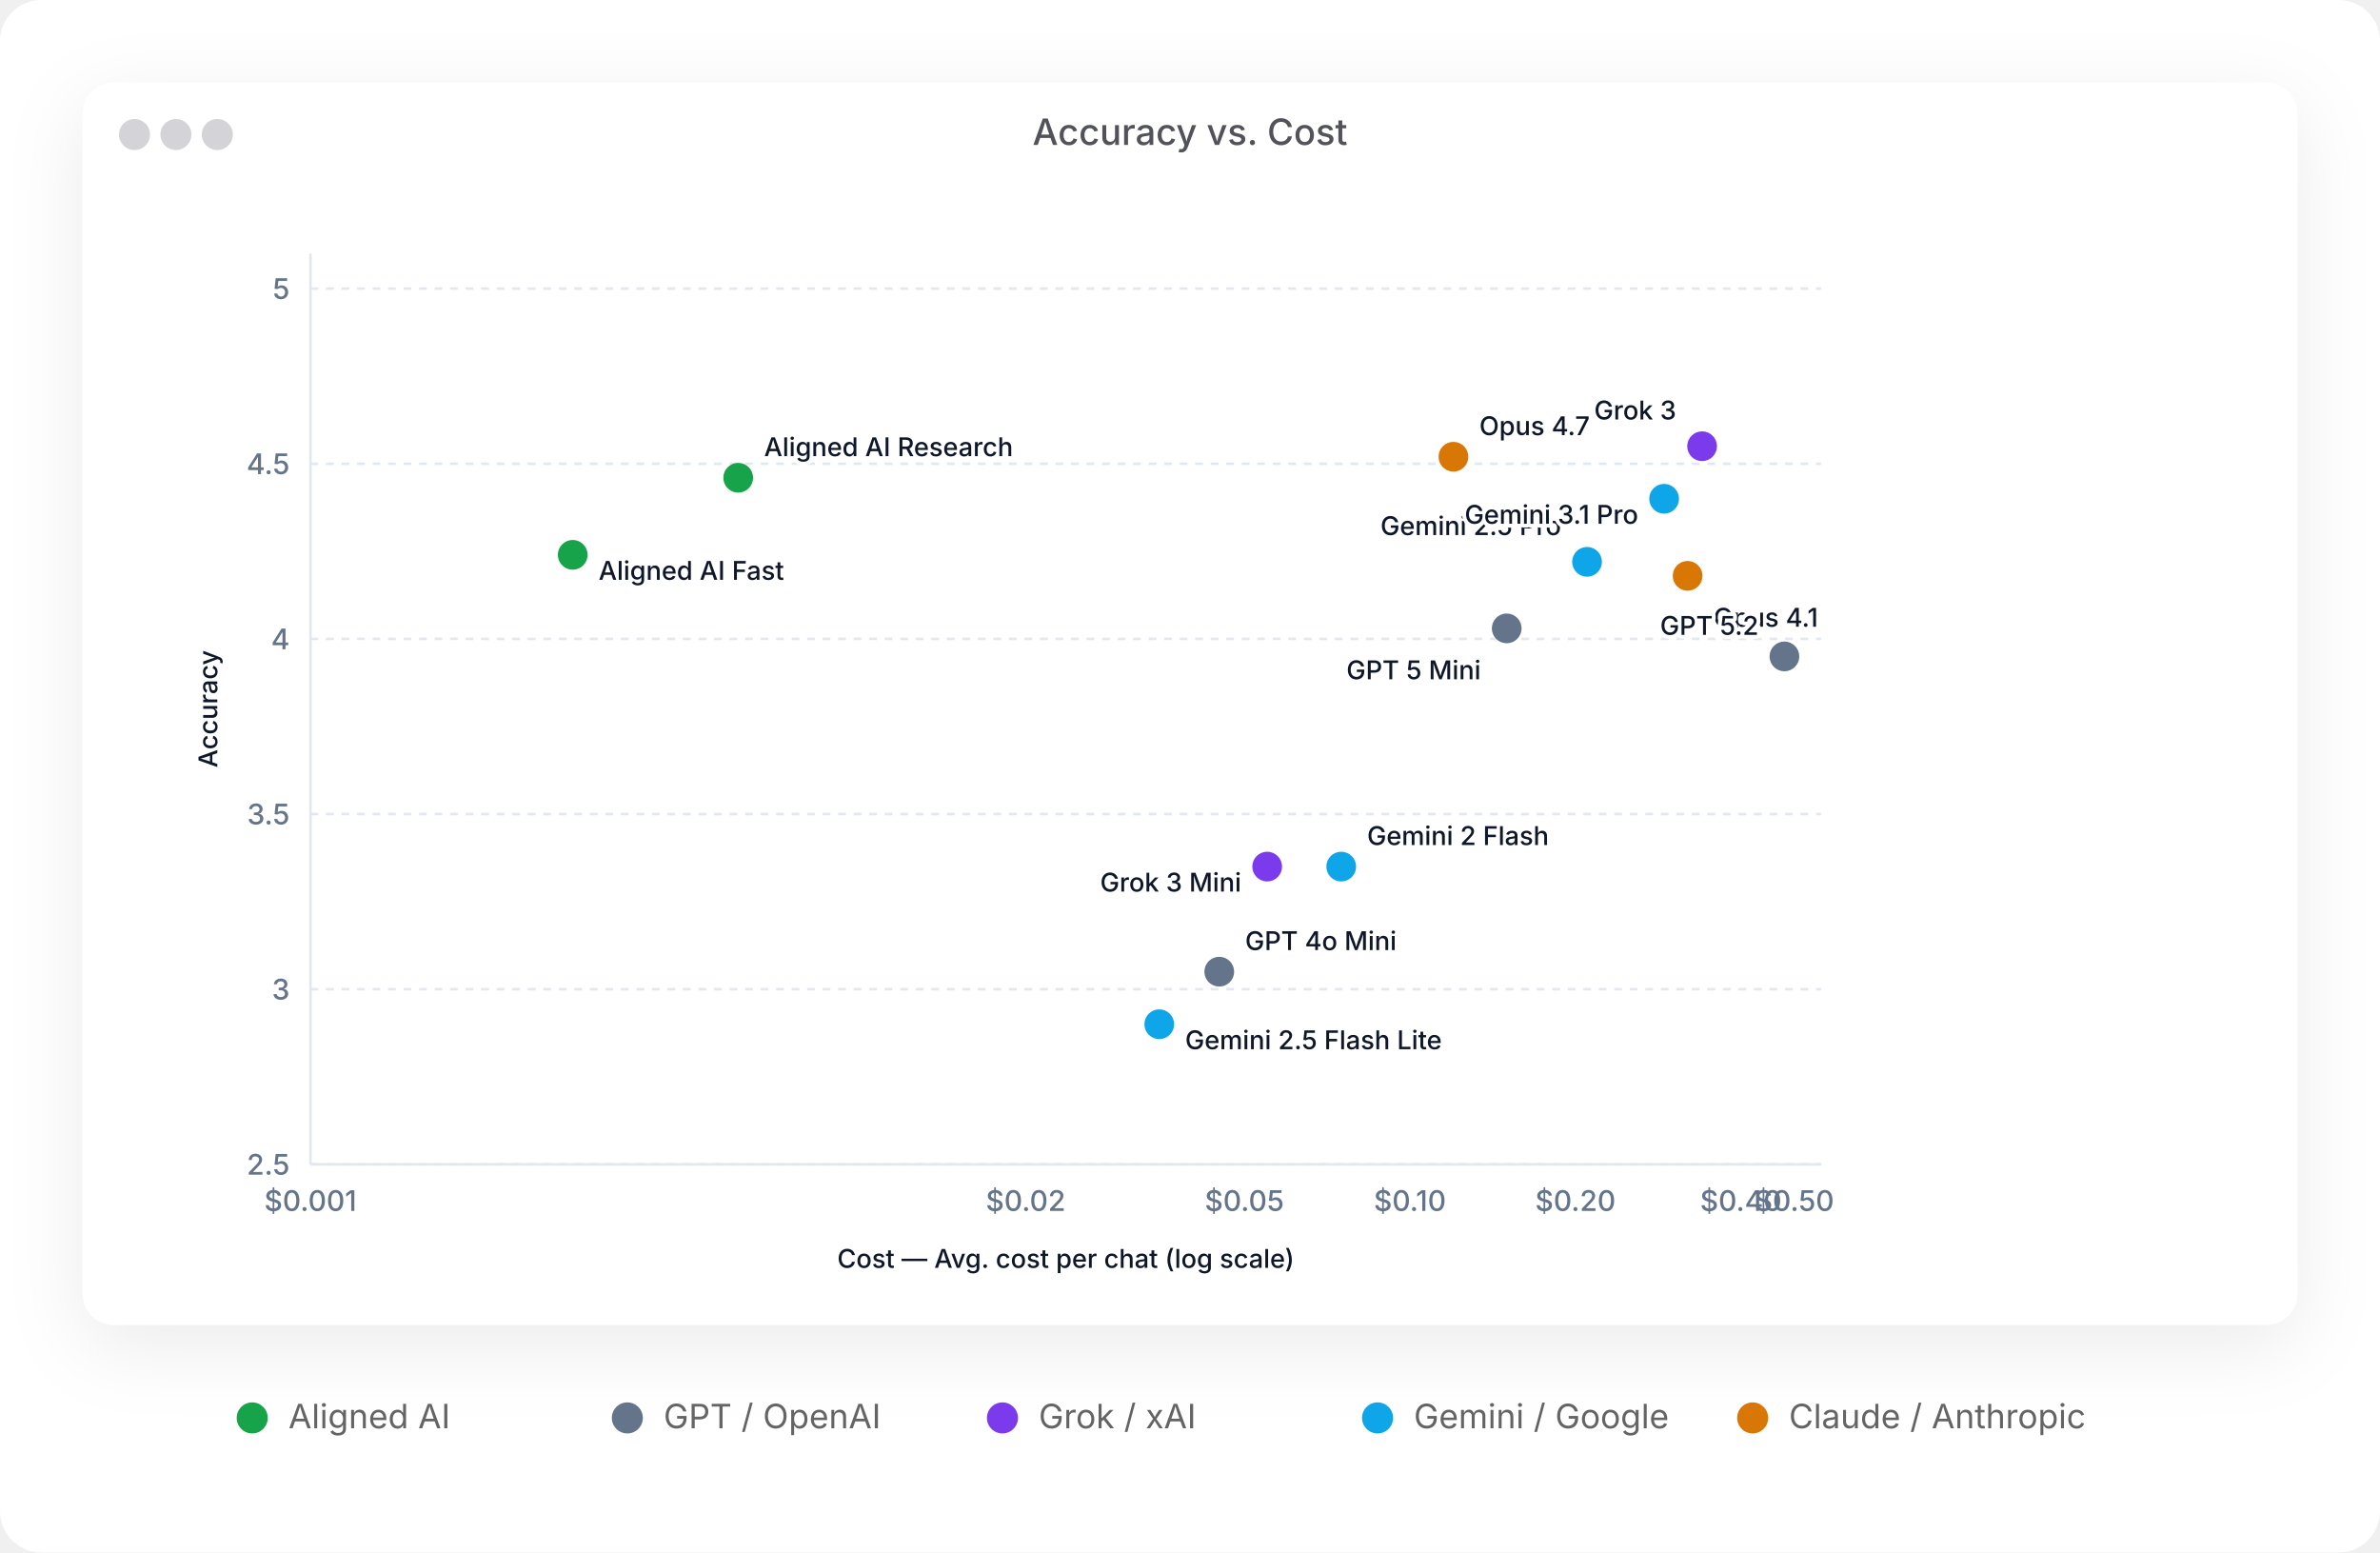
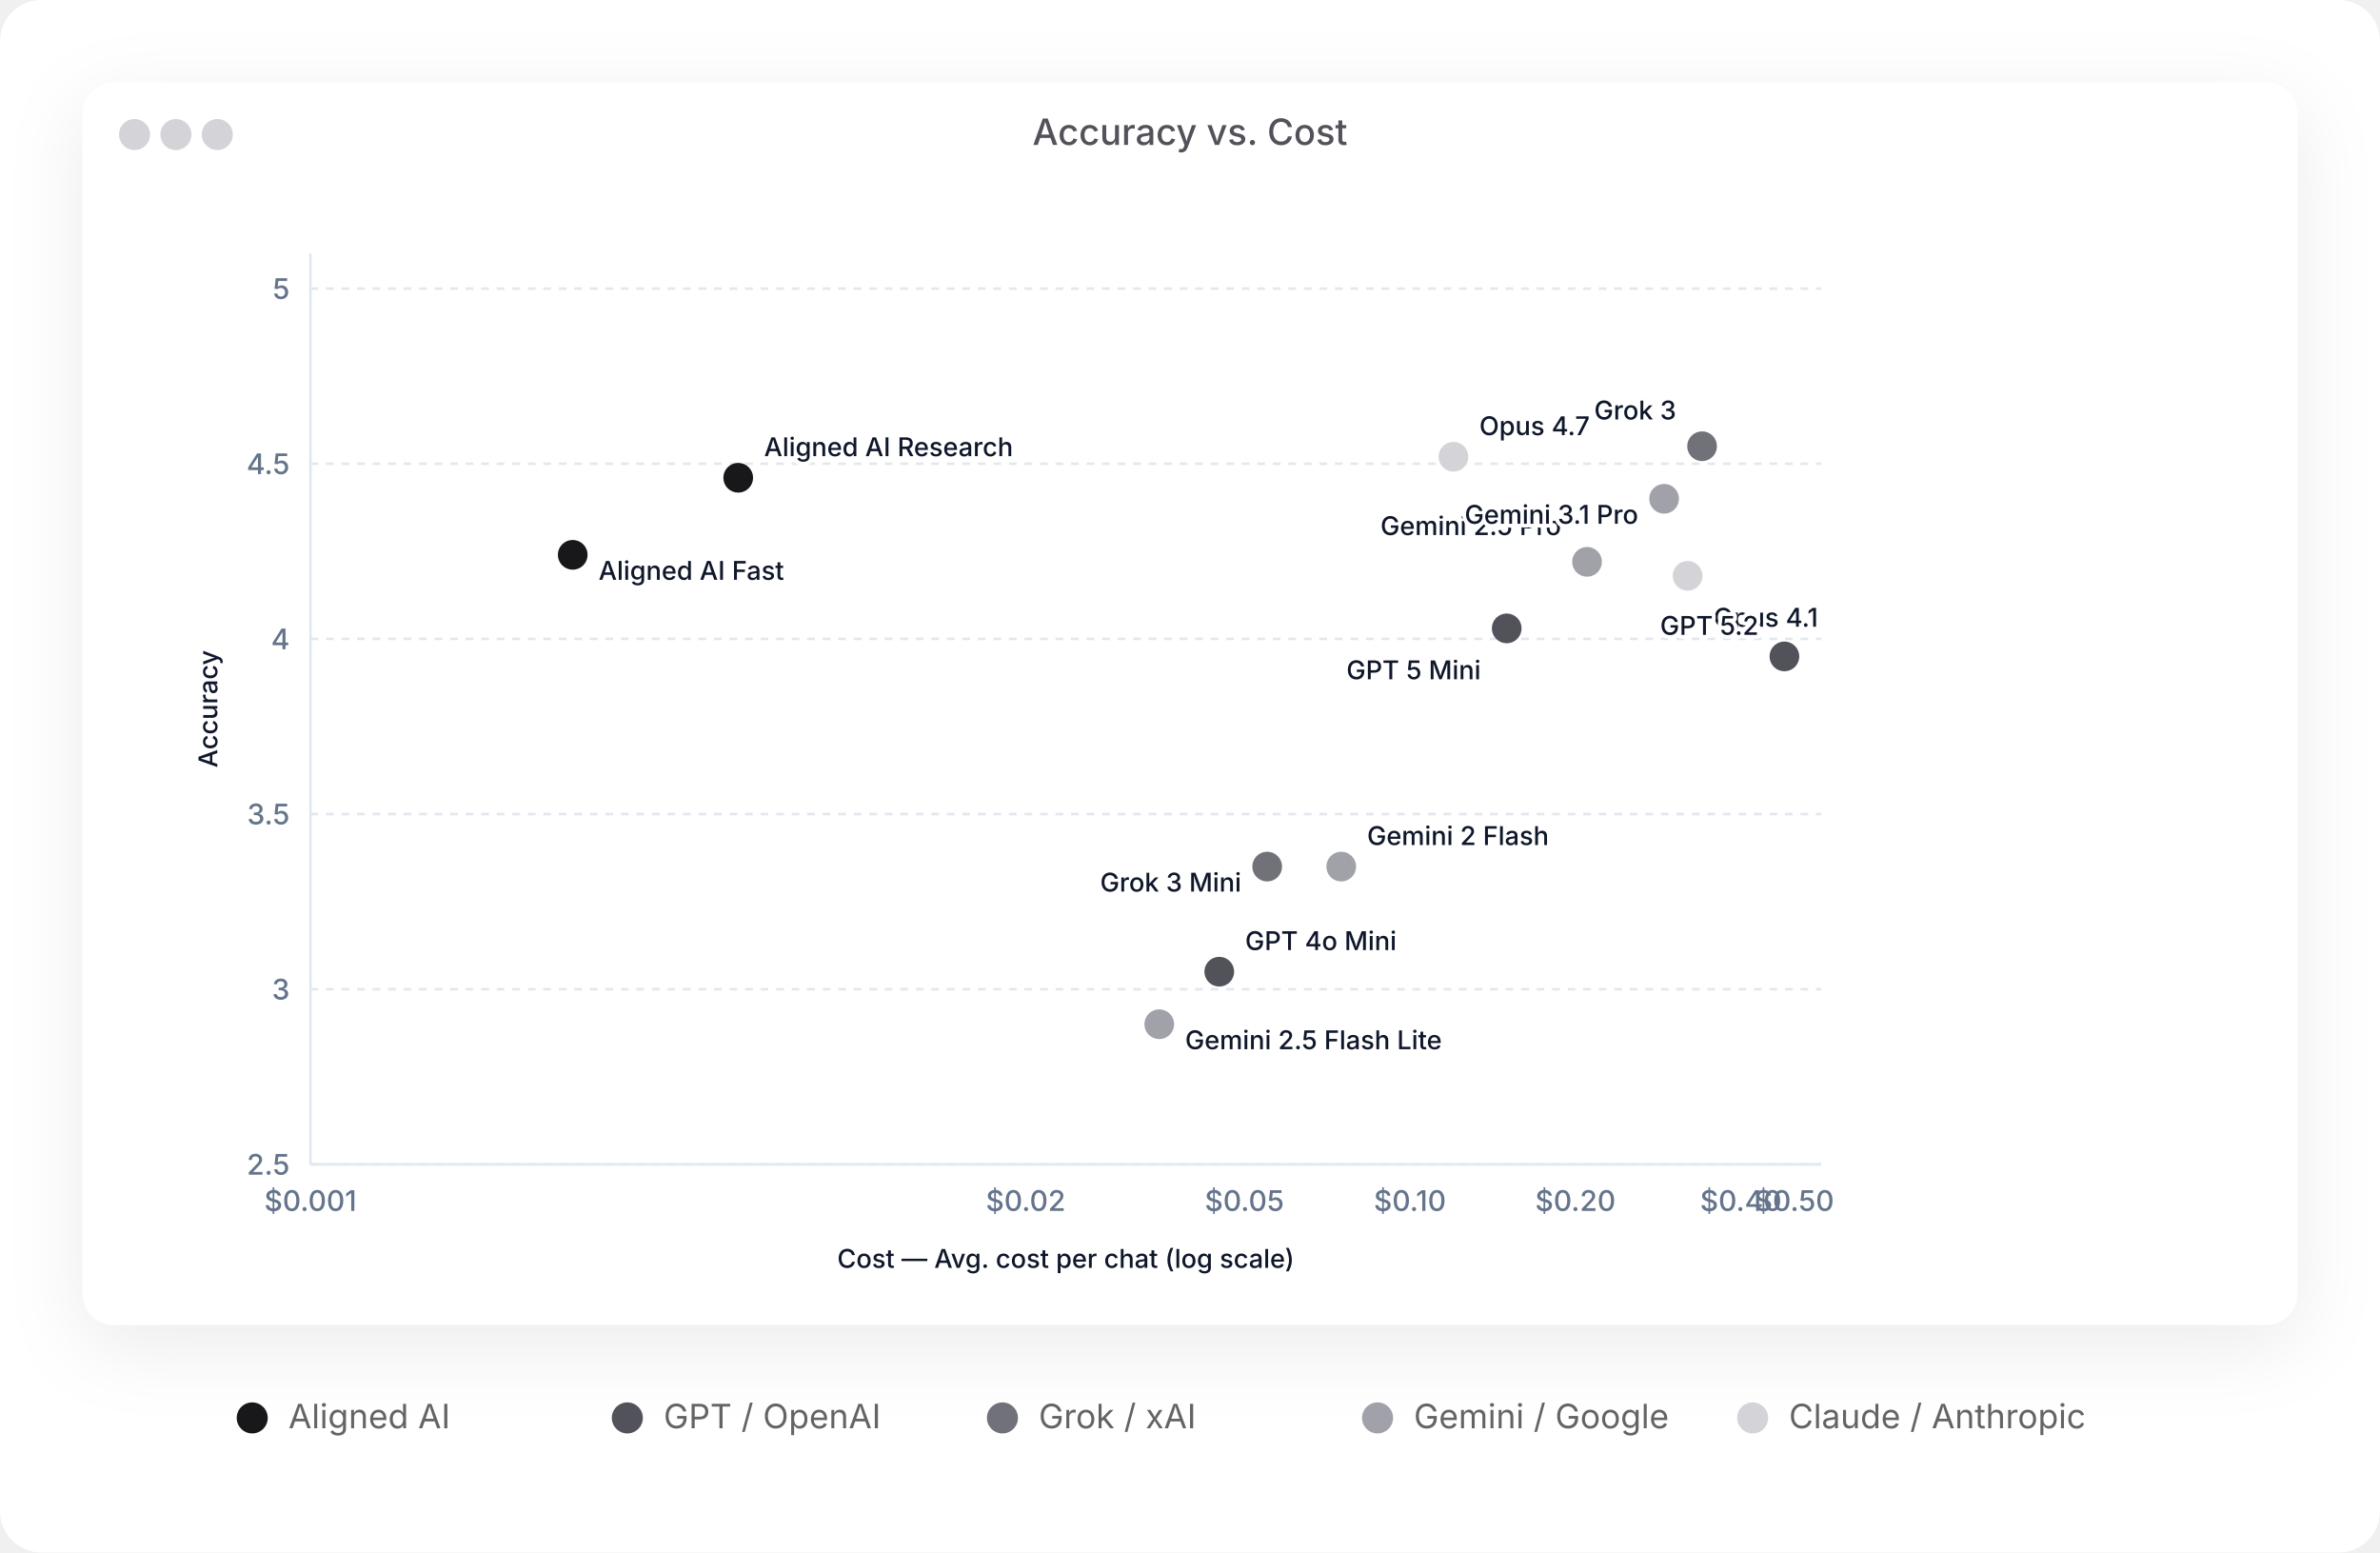
<svg xmlns="http://www.w3.org/2000/svg" width="920" height="600" viewBox="0 0 920 600" role="img" aria-label="Accuracy vs cost scatter plot, log scale">
  <defs>
    <filter id="card-shadow" x="-10%" y="-10%" width="120%" height="130%">
      <feDropShadow dx="0" dy="8" stdDeviation="15" flood-color="rgba(15,23,42,0.08)" />
    </filter>
  </defs>
  <rect width="100%" height="100%" fill="#ffffff" rx="16" />
  <rect x="32" y="32" width="856" height="480" rx="12" fill="#ffffff" filter="url(#card-shadow)" />
  <circle cx="52" cy="52" r="6" fill="#d4d4d8" />
  <circle cx="68" cy="52" r="6" fill="#d4d4d8" />
  <circle cx="84" cy="52" r="6" fill="#d4d4d8" />
  <text x="460" y="56" text-anchor="middle" fill="#52525b" font-family="Inter, system-ui, sans-serif" font-size="14" font-weight="500">Accuracy vs. Cost</text>
  <g transform="translate(52, 76)">
    <g transform="translate(0, 0)">
      <line x1="68" y1="374" x2="652" y2="374" stroke="#e2e8f0" stroke-dasharray="3 3" />
      <line x1="68" y1="306.308" x2="652" y2="306.308" stroke="#e2e8f0" stroke-dasharray="3 3" />
      <line x1="68" y1="238.615" x2="652" y2="238.615" stroke="#e2e8f0" stroke-dasharray="3 3" />
      <line x1="68" y1="170.923" x2="652" y2="170.923" stroke="#e2e8f0" stroke-dasharray="3 3" />
      <line x1="68" y1="103.231" x2="652" y2="103.231" stroke="#e2e8f0" stroke-dasharray="3 3" />
      <line x1="68" y1="35.538" x2="652" y2="35.538" stroke="#e2e8f0" stroke-dasharray="3 3" />
      <line x1="68" y1="22" x2="68" y2="374" stroke="#e2e8f0" />
      <line x1="68" y1="374" x2="652" y2="374" stroke="#e2e8f0" />
      <text x="60" y="378" text-anchor="end" fill="#64748b" font-family="Inter, system-ui, sans-serif" font-size="11" font-weight="500">2.5</text>
      <text x="60" y="310.308" text-anchor="end" fill="#64748b" font-family="Inter, system-ui, sans-serif" font-size="11" font-weight="500">3</text>
      <text x="60" y="242.615" text-anchor="end" fill="#64748b" font-family="Inter, system-ui, sans-serif" font-size="11" font-weight="500">3.5</text>
      <text x="60" y="174.923" text-anchor="end" fill="#64748b" font-family="Inter, system-ui, sans-serif" font-size="11" font-weight="500">4</text>
      <text x="60" y="107.231" text-anchor="end" fill="#64748b" font-family="Inter, system-ui, sans-serif" font-size="11" font-weight="500">4.5</text>
      <text x="60" y="39.538" text-anchor="end" fill="#64748b" font-family="Inter, system-ui, sans-serif" font-size="11" font-weight="500">5</text>
      <text x="68" y="392" text-anchor="middle" fill="#64748b" font-family="Inter, system-ui, sans-serif" font-size="11" font-weight="500">$0.001</text>
      <text x="344.474" y="392" text-anchor="middle" fill="#64748b" font-family="Inter, system-ui, sans-serif" font-size="11" font-weight="500">$0.02</text>
      <text x="429.037" y="392" text-anchor="middle" fill="#64748b" font-family="Inter, system-ui, sans-serif" font-size="11" font-weight="500">$0.05</text>
      <text x="493.007" y="392" text-anchor="middle" fill="#64748b" font-family="Inter, system-ui, sans-serif" font-size="11" font-weight="500">$0.10</text>
      <text x="556.977" y="392" text-anchor="middle" fill="#64748b" font-family="Inter, system-ui, sans-serif" font-size="11" font-weight="500">$0.20</text>
      <text x="620.947" y="392" text-anchor="middle" fill="#64748b" font-family="Inter, system-ui, sans-serif" font-size="11" font-weight="500">$0.40</text>
      <text x="641.541" y="392" text-anchor="middle" fill="#64748b" font-family="Inter, system-ui, sans-serif" font-size="11" font-weight="500">$0.50</text>
      <text x="360" y="414" text-anchor="middle" fill="#0f172a" font-family="Inter, system-ui, sans-serif" font-size="10" font-weight="500">Cost — Avg. cost per chat (log scale)</text>
      <text x="32" y="198" text-anchor="middle" fill="#0f172a" font-family="Inter, system-ui, sans-serif" font-size="10" font-weight="500" transform="rotate(-90 32 198)">Accuracy</text>
-       <circle cx="169.39" cy="138.431" r="5" fill="#16a34a" stroke="#16a34a" stroke-width="1.5" />
+       <circle cx="169.39" cy="138.431" r="5" fill="#18181b" stroke="#18181b" stroke-width="1.5" />
      <text x="179.39" y="144.431" fill="#0f172a" font-family="Inter, system-ui, sans-serif" font-size="10" font-weight="500" text-anchor="start" dominant-baseline="middle" paint-order="stroke" stroke="#ffffff" stroke-width="3" stroke-linejoin="round">Aligned AI Fast</text>
-       <circle cx="233.36" cy="108.646" r="5" fill="#16a34a" stroke="#16a34a" stroke-width="1.5" />
+       <circle cx="233.36" cy="108.646" r="5" fill="#18181b" stroke="#18181b" stroke-width="1.5" />
      <text x="243.36" y="96.646" fill="#0f172a" font-family="Inter, system-ui, sans-serif" font-size="10" font-weight="500" text-anchor="start" dominant-baseline="middle" paint-order="stroke" stroke="#ffffff" stroke-width="3" stroke-linejoin="round">Aligned AI Research</text>
-       <circle cx="396.12" cy="319.846" r="5" fill="#0ea5e9" stroke="#0ea5e9" stroke-width="1.5" />
+       <circle cx="396.12" cy="319.846" r="5" fill="#a1a1aa" stroke="#a1a1aa" stroke-width="1.5" />
      <text x="406.12" y="325.846" fill="#0f172a" font-family="Inter, system-ui, sans-serif" font-size="10" font-weight="500" text-anchor="start" dominant-baseline="middle" paint-order="stroke" stroke="#ffffff" stroke-width="3" stroke-linejoin="round">Gemini 2.5 Flash Lite</text>
-       <circle cx="419.314" cy="299.538" r="5" fill="#64748b" stroke="#64748b" stroke-width="1.5" />
+       <circle cx="419.314" cy="299.538" r="5" fill="#52525b" stroke="#52525b" stroke-width="1.5" />
      <text x="429.314" y="287.538" fill="#0f172a" font-family="Inter, system-ui, sans-serif" font-size="10" font-weight="500" text-anchor="start" dominant-baseline="middle" paint-order="stroke" stroke="#ffffff" stroke-width="3" stroke-linejoin="round">GPT 4o Mini</text>
-       <circle cx="437.833" cy="258.923" r="5" fill="#7c3aed" stroke="#7c3aed" stroke-width="1.5" />
+       <circle cx="437.833" cy="258.923" r="5" fill="#71717a" stroke="#71717a" stroke-width="1.5" />
      <text x="427.833" y="264.923" fill="#0f172a" font-family="Inter, system-ui, sans-serif" font-size="10" font-weight="500" text-anchor="end" dominant-baseline="middle" paint-order="stroke" stroke="#ffffff" stroke-width="3" stroke-linejoin="round">Grok 3 Mini</text>
-       <circle cx="466.457" cy="258.923" r="5" fill="#0ea5e9" stroke="#0ea5e9" stroke-width="1.5" />
+       <circle cx="466.457" cy="258.923" r="5" fill="#a1a1aa" stroke="#a1a1aa" stroke-width="1.5" />
      <text x="476.457" y="246.923" fill="#0f172a" font-family="Inter, system-ui, sans-serif" font-size="10" font-weight="500" text-anchor="start" dominant-baseline="middle" paint-order="stroke" stroke="#ffffff" stroke-width="3" stroke-linejoin="round">Gemini 2 Flash</text>
-       <circle cx="509.834" cy="100.523" r="5" fill="#d97706" stroke="#d97706" stroke-width="1.5" />
+       <circle cx="509.834" cy="100.523" r="5" fill="#d4d4d8" stroke="#d4d4d8" stroke-width="1.5" />
      <text x="519.834" y="88.523" fill="#0f172a" font-family="Inter, system-ui, sans-serif" font-size="10" font-weight="500" text-anchor="start" dominant-baseline="middle" paint-order="stroke" stroke="#ffffff" stroke-width="3" stroke-linejoin="round">Opus 4.7</text>
-       <circle cx="530.427" cy="166.862" r="5" fill="#64748b" stroke="#64748b" stroke-width="1.5" />
+       <circle cx="530.427" cy="166.862" r="5" fill="#52525b" stroke="#52525b" stroke-width="1.5" />
      <text x="520.427" y="182.862" fill="#0f172a" font-family="Inter, system-ui, sans-serif" font-size="10" font-weight="500" text-anchor="end" dominant-baseline="middle" paint-order="stroke" stroke="#ffffff" stroke-width="3" stroke-linejoin="round">GPT 5 Mini</text>
-       <circle cx="561.48" cy="141.138" r="5" fill="#0ea5e9" stroke="#0ea5e9" stroke-width="1.5" />
+       <circle cx="561.48" cy="141.138" r="5" fill="#a1a1aa" stroke="#a1a1aa" stroke-width="1.5" />
      <text x="551.48" y="127.138" fill="#0f172a" font-family="Inter, system-ui, sans-serif" font-size="10" font-weight="500" text-anchor="end" dominant-baseline="middle" paint-order="stroke" stroke="#ffffff" stroke-width="3" stroke-linejoin="round">Gemini 2.5 Pro</text>
-       <circle cx="591.269" cy="116.769" r="5" fill="#0ea5e9" stroke="#0ea5e9" stroke-width="1.5" />
+       <circle cx="591.269" cy="116.769" r="5" fill="#a1a1aa" stroke="#a1a1aa" stroke-width="1.5" />
      <text x="581.269" y="122.769" fill="#0f172a" font-family="Inter, system-ui, sans-serif" font-size="10" font-weight="500" text-anchor="end" dominant-baseline="middle" paint-order="stroke" stroke="#ffffff" stroke-width="3" stroke-linejoin="round">Gemini 3.1 Pro</text>
-       <circle cx="600.354" cy="146.554" r="5" fill="#d97706" stroke="#d97706" stroke-width="1.5" />
+       <circle cx="600.354" cy="146.554" r="5" fill="#d4d4d8" stroke="#d4d4d8" stroke-width="1.5" />
      <text x="610.354" y="162.554" fill="#0f172a" font-family="Inter, system-ui, sans-serif" font-size="10" font-weight="500" text-anchor="start" dominant-baseline="middle" paint-order="stroke" stroke="#ffffff" stroke-width="3" stroke-linejoin="round">Opus 4.1</text>
-       <circle cx="605.949" cy="96.462" r="5" fill="#7c3aed" stroke="#7c3aed" stroke-width="1.5" />
+       <circle cx="605.949" cy="96.462" r="5" fill="#71717a" stroke="#71717a" stroke-width="1.5" />
      <text x="595.949" y="82.462" fill="#0f172a" font-family="Inter, system-ui, sans-serif" font-size="10" font-weight="500" text-anchor="end" dominant-baseline="middle" paint-order="stroke" stroke="#ffffff" stroke-width="3" stroke-linejoin="round">Grok 3</text>
-       <circle cx="637.774" cy="177.692" r="5" fill="#64748b" stroke="#64748b" stroke-width="1.5" />
+       <circle cx="637.774" cy="177.692" r="5" fill="#52525b" stroke="#52525b" stroke-width="1.5" />
      <text x="627.774" y="165.692" fill="#0f172a" font-family="Inter, system-ui, sans-serif" font-size="10" font-weight="500" text-anchor="end" dominant-baseline="middle" paint-order="stroke" stroke="#ffffff" stroke-width="3" stroke-linejoin="round">GPT 5.2</text>
    </g>
  </g>
  <g transform="translate(97.5, 548)">
-     <circle cx="0" cy="0" r="6" fill="#16a34a" />
+     <circle cx="0" cy="0" r="6" fill="#18181b" />
    <text x="14" y="4" fill="#646464" font-family="Inter, system-ui, sans-serif" font-size="13">Aligned AI</text>
  </g>
  <g transform="translate(242.5, 548)">
-     <circle cx="0" cy="0" r="6" fill="#64748b" />
+     <circle cx="0" cy="0" r="6" fill="#52525b" />
    <text x="14" y="4" fill="#646464" font-family="Inter, system-ui, sans-serif" font-size="13">GPT / OpenAI</text>
  </g>
  <g transform="translate(387.5, 548)">
-     <circle cx="0" cy="0" r="6" fill="#7c3aed" />
+     <circle cx="0" cy="0" r="6" fill="#71717a" />
    <text x="14" y="4" fill="#646464" font-family="Inter, system-ui, sans-serif" font-size="13">Grok / xAI</text>
  </g>
  <g transform="translate(532.5, 548)">
-     <circle cx="0" cy="0" r="6" fill="#0ea5e9" />
+     <circle cx="0" cy="0" r="6" fill="#a1a1aa" />
    <text x="14" y="4" fill="#646464" font-family="Inter, system-ui, sans-serif" font-size="13">Gemini / Google</text>
  </g>
  <g transform="translate(677.5, 548)">
-     <circle cx="0" cy="0" r="6" fill="#d97706" />
+     <circle cx="0" cy="0" r="6" fill="#d4d4d8" />
    <text x="14" y="4" fill="#646464" font-family="Inter, system-ui, sans-serif" font-size="13">Claude / Anthropic</text>
  </g>
</svg>
